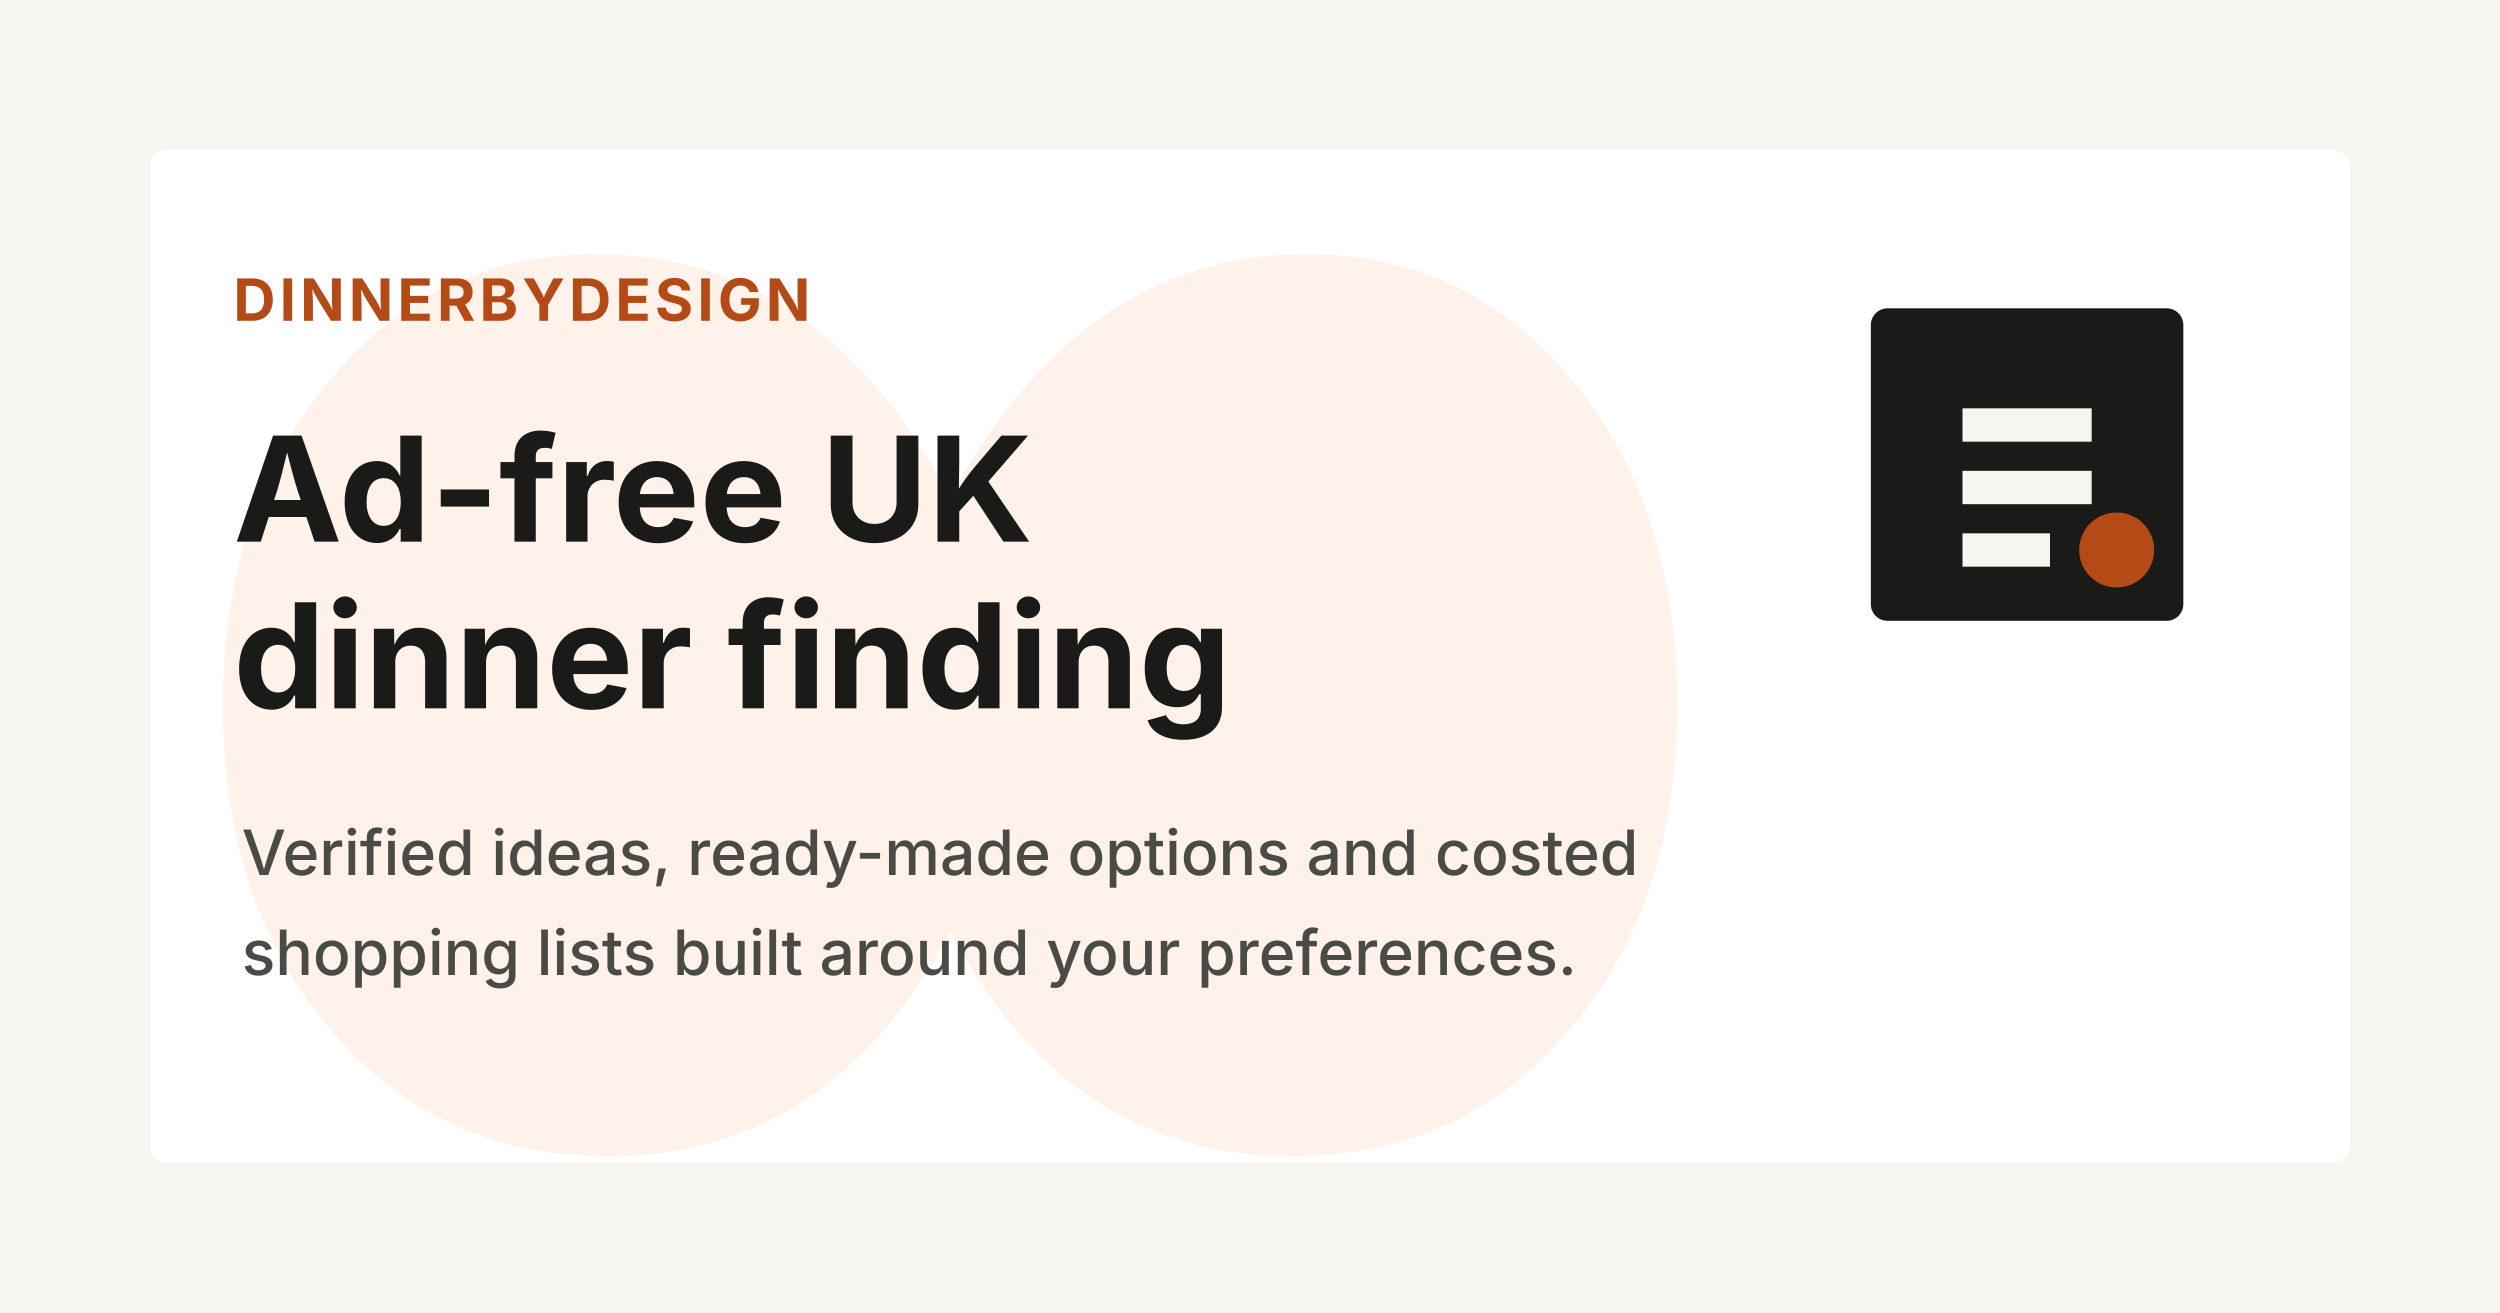
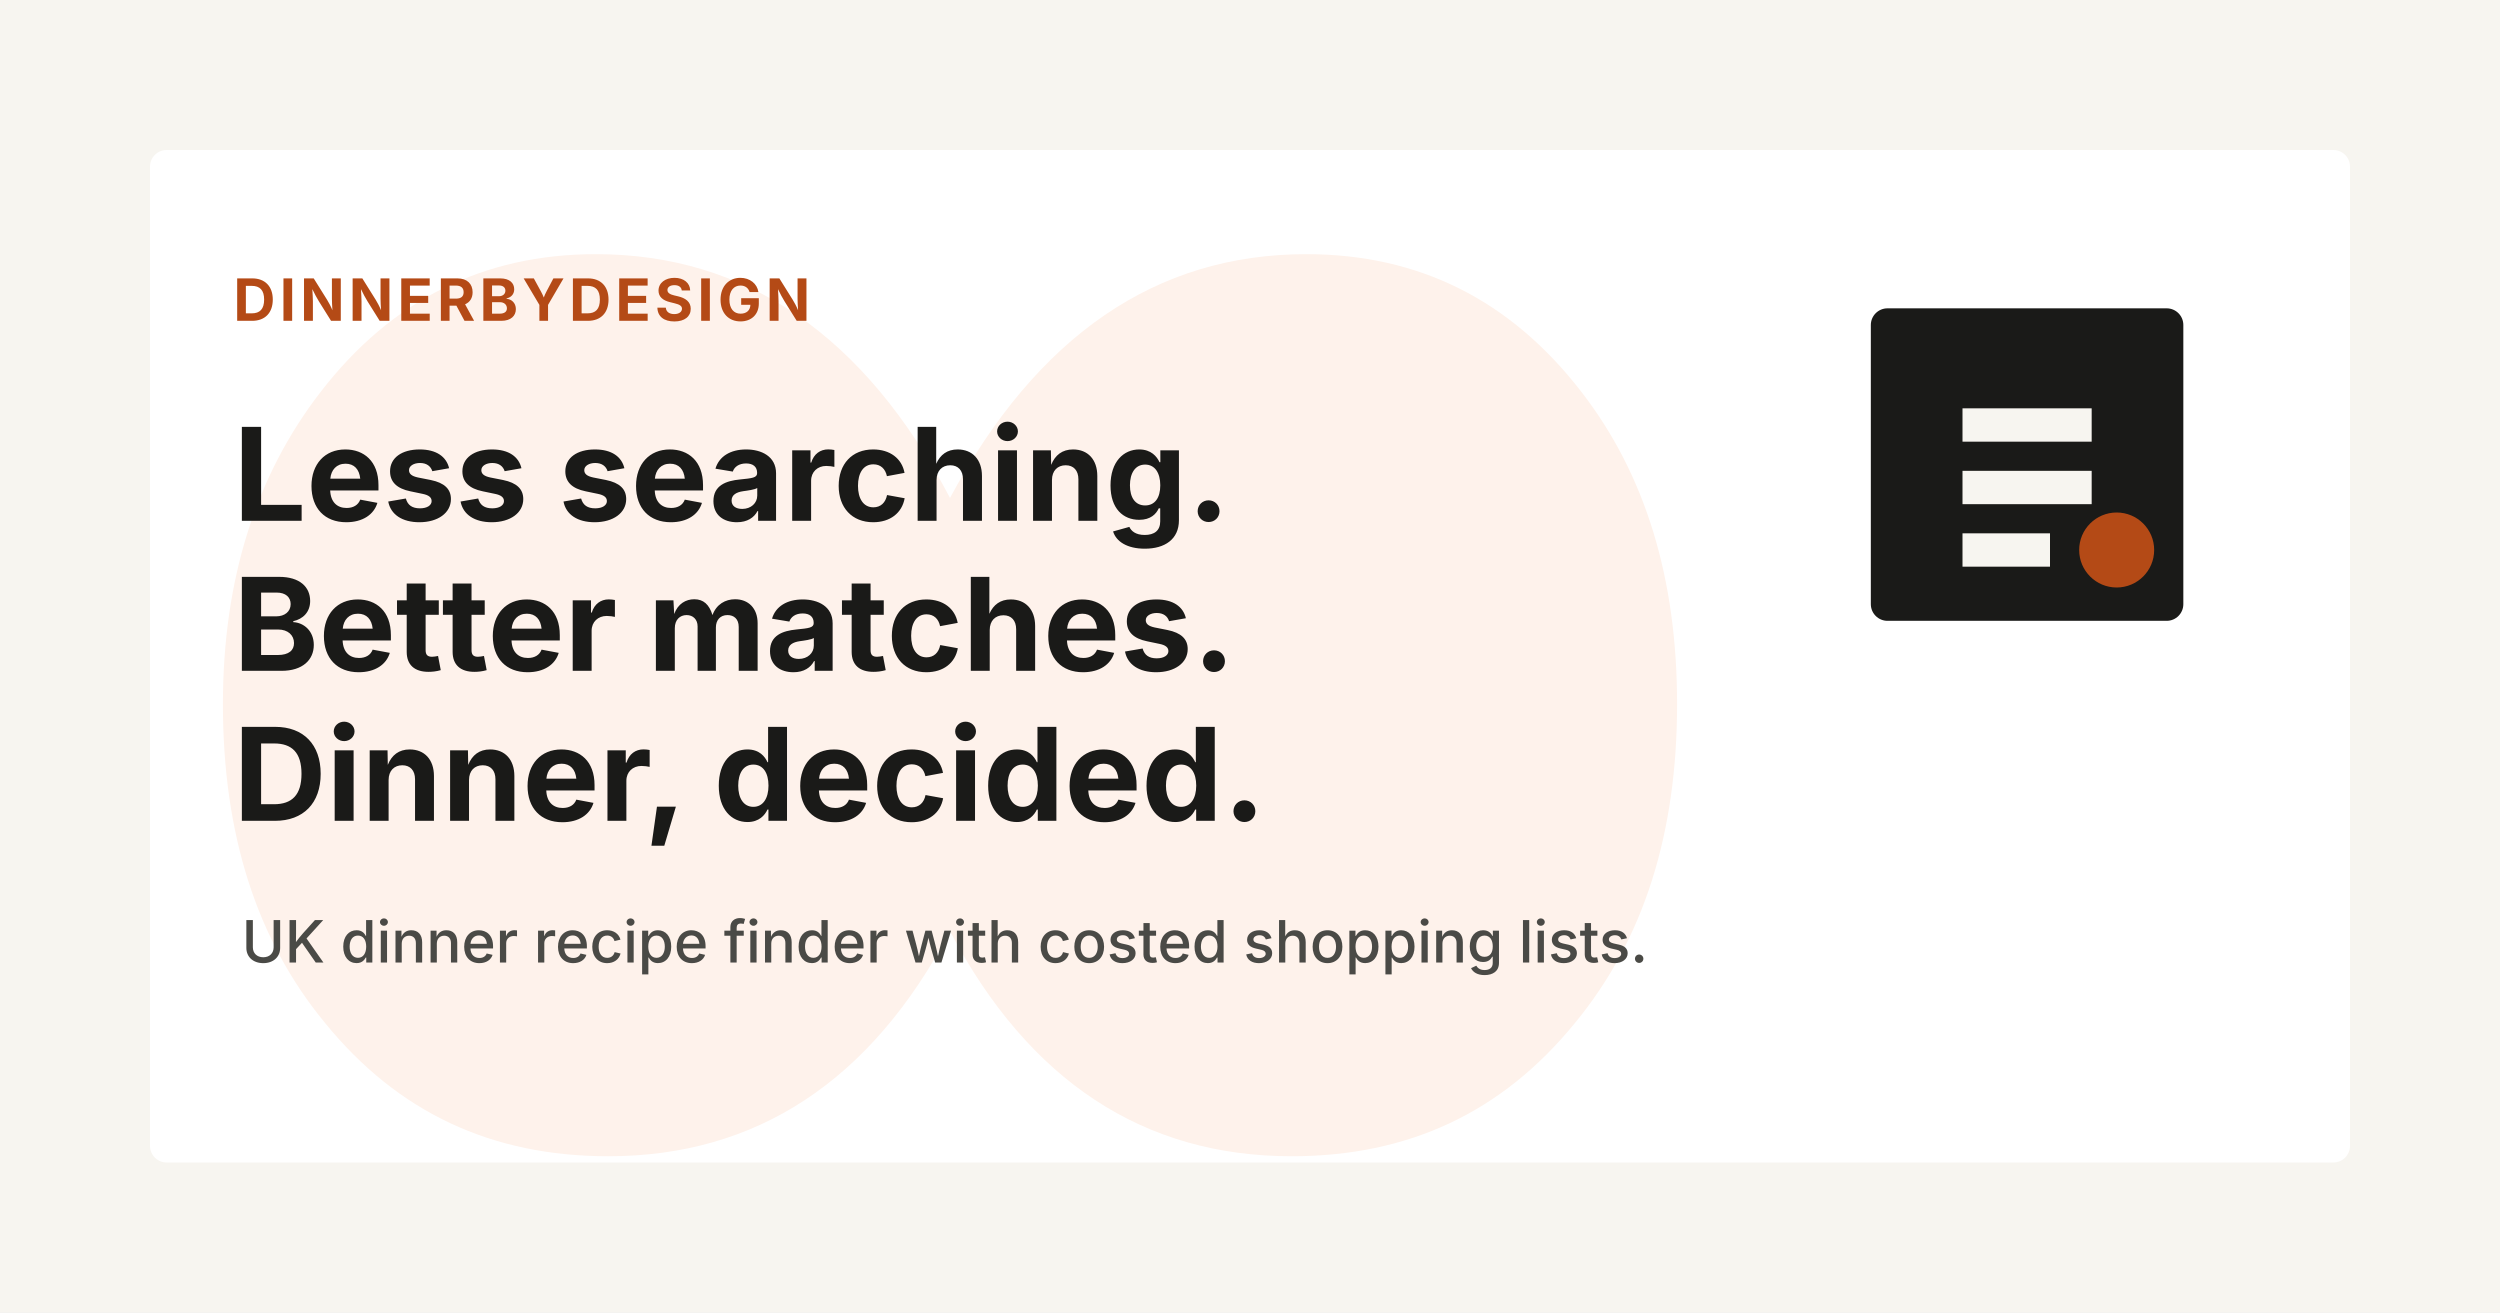
<svg xmlns="http://www.w3.org/2000/svg" width="1200" height="630" viewBox="0 0 1200 630" role="img" aria-labelledby="title desc">
  <rect width="1200" height="630" fill="#f7f5f0" />
  <rect x="72" y="72" width="1056" height="486" rx="8" fill="#ffffff" />
  <path d="M154 188c34-44 78-66 132-66 72 0 129 39 170 117 42-78 99-117 171-117 54 0 98 22 132 66 31 40 46 90 46 150 0 62-16 113-49 153-35 43-80 64-136 64-71 0-126-36-164-108-38 72-93 108-164 108-56 0-101-21-136-64-33-40-49-91-49-153 0-60 16-110 47-150z" fill="#fef2eb" />
  <text x="112" y="154" fill="#b44a16" font-family="Inter, Arial, sans-serif" font-size="28" font-weight="700" letter-spacing="2">DINNERBYDESIGN</text>
-   <text x="112" y="260" fill="#1a1a18" font-family="Inter, Arial, sans-serif" font-size="70" font-weight="700">Ad-free UK</text>
-   <text x="112" y="340" fill="#1a1a18" font-family="Inter, Arial, sans-serif" font-size="70" font-weight="700">dinner finding</text>
-   <text x="116" y="420" fill="#4a4a46" font-family="Inter, Arial, sans-serif" font-size="30" font-weight="500">Verified ideas, ready-made options and costed</text>
-   <text x="116" y="468" fill="#4a4a46" font-family="Inter, Arial, sans-serif" font-size="30" font-weight="500">shopping lists built around your preferences.</text>
+   <text x="112" y="250" fill="#1a1a18" font-family="Inter, Arial, sans-serif" font-size="62" font-weight="700">Less searching.</text>
+   <text x="112" y="322" fill="#1a1a18" font-family="Inter, Arial, sans-serif" font-size="62" font-weight="700">Better matches.</text>
+   <text x="112" y="394" fill="#1a1a18" font-family="Inter, Arial, sans-serif" font-size="62" font-weight="700">Dinner, decided.</text>
+   <text x="116" y="462" fill="#4a4a46" font-family="Inter, Arial, sans-serif" font-size="28" font-weight="500">UK dinner recipe finder with costed shopping lists.</text>
  <g transform="translate(898 148)">
    <rect width="150" height="150" rx="8" fill="#1a1a18" />
    <path d="M44 48h62v16H44zm0 30h62v16H44zm0 30h42v16H44z" fill="#f7f5f0" />
    <circle cx="118" cy="116" r="18" fill="#b44a16" />
  </g>
</svg>
